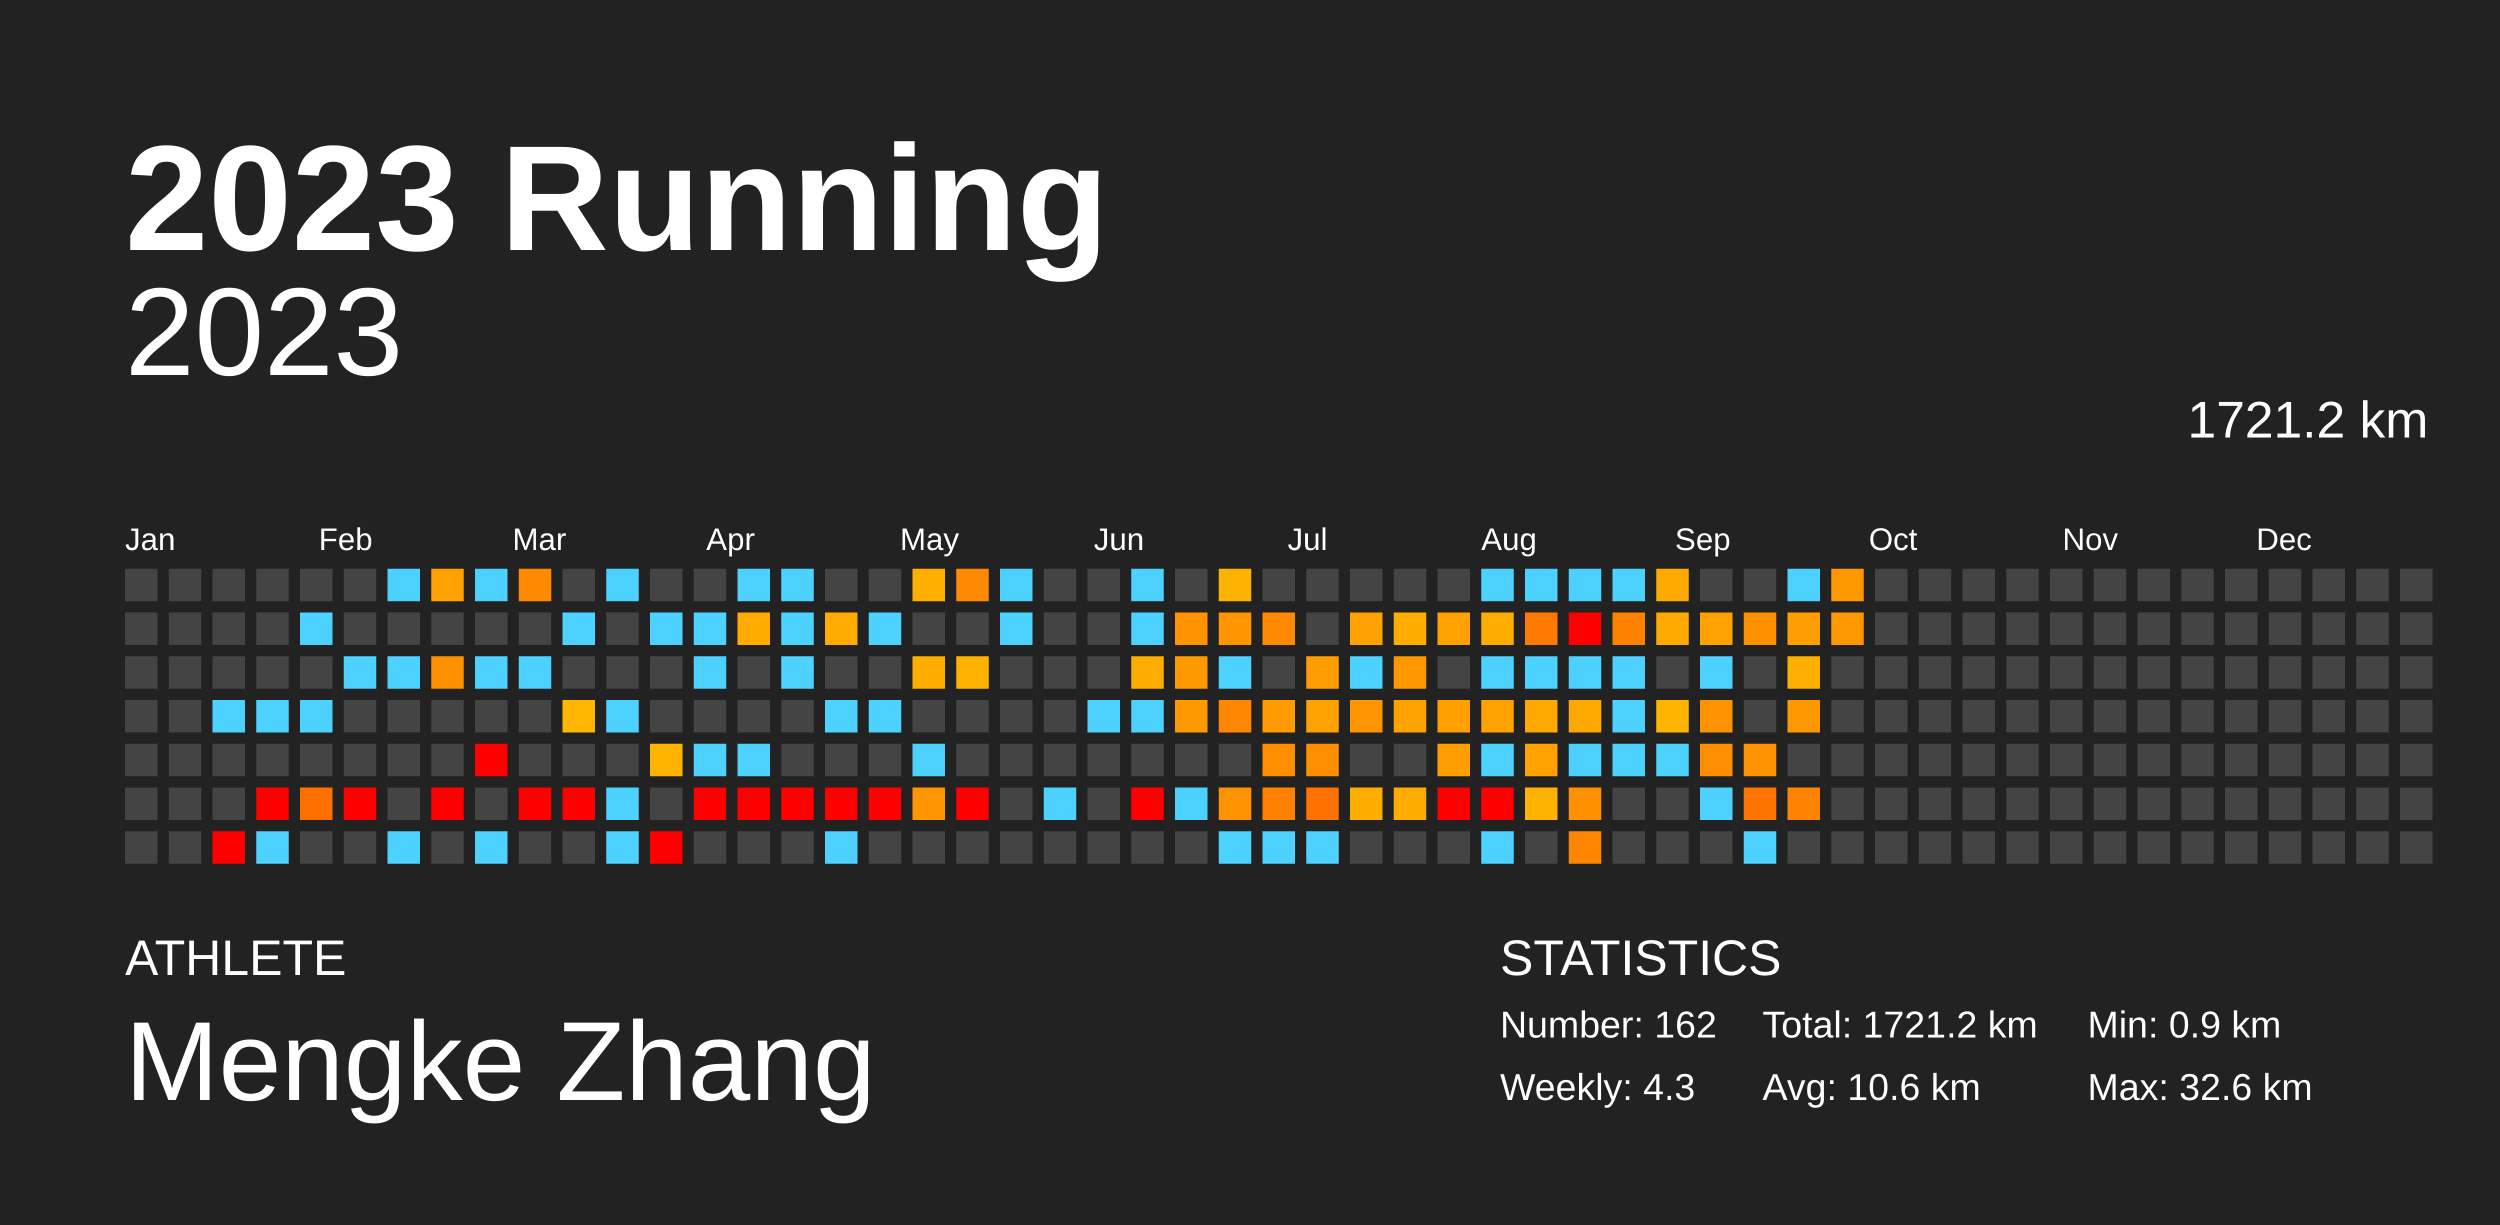
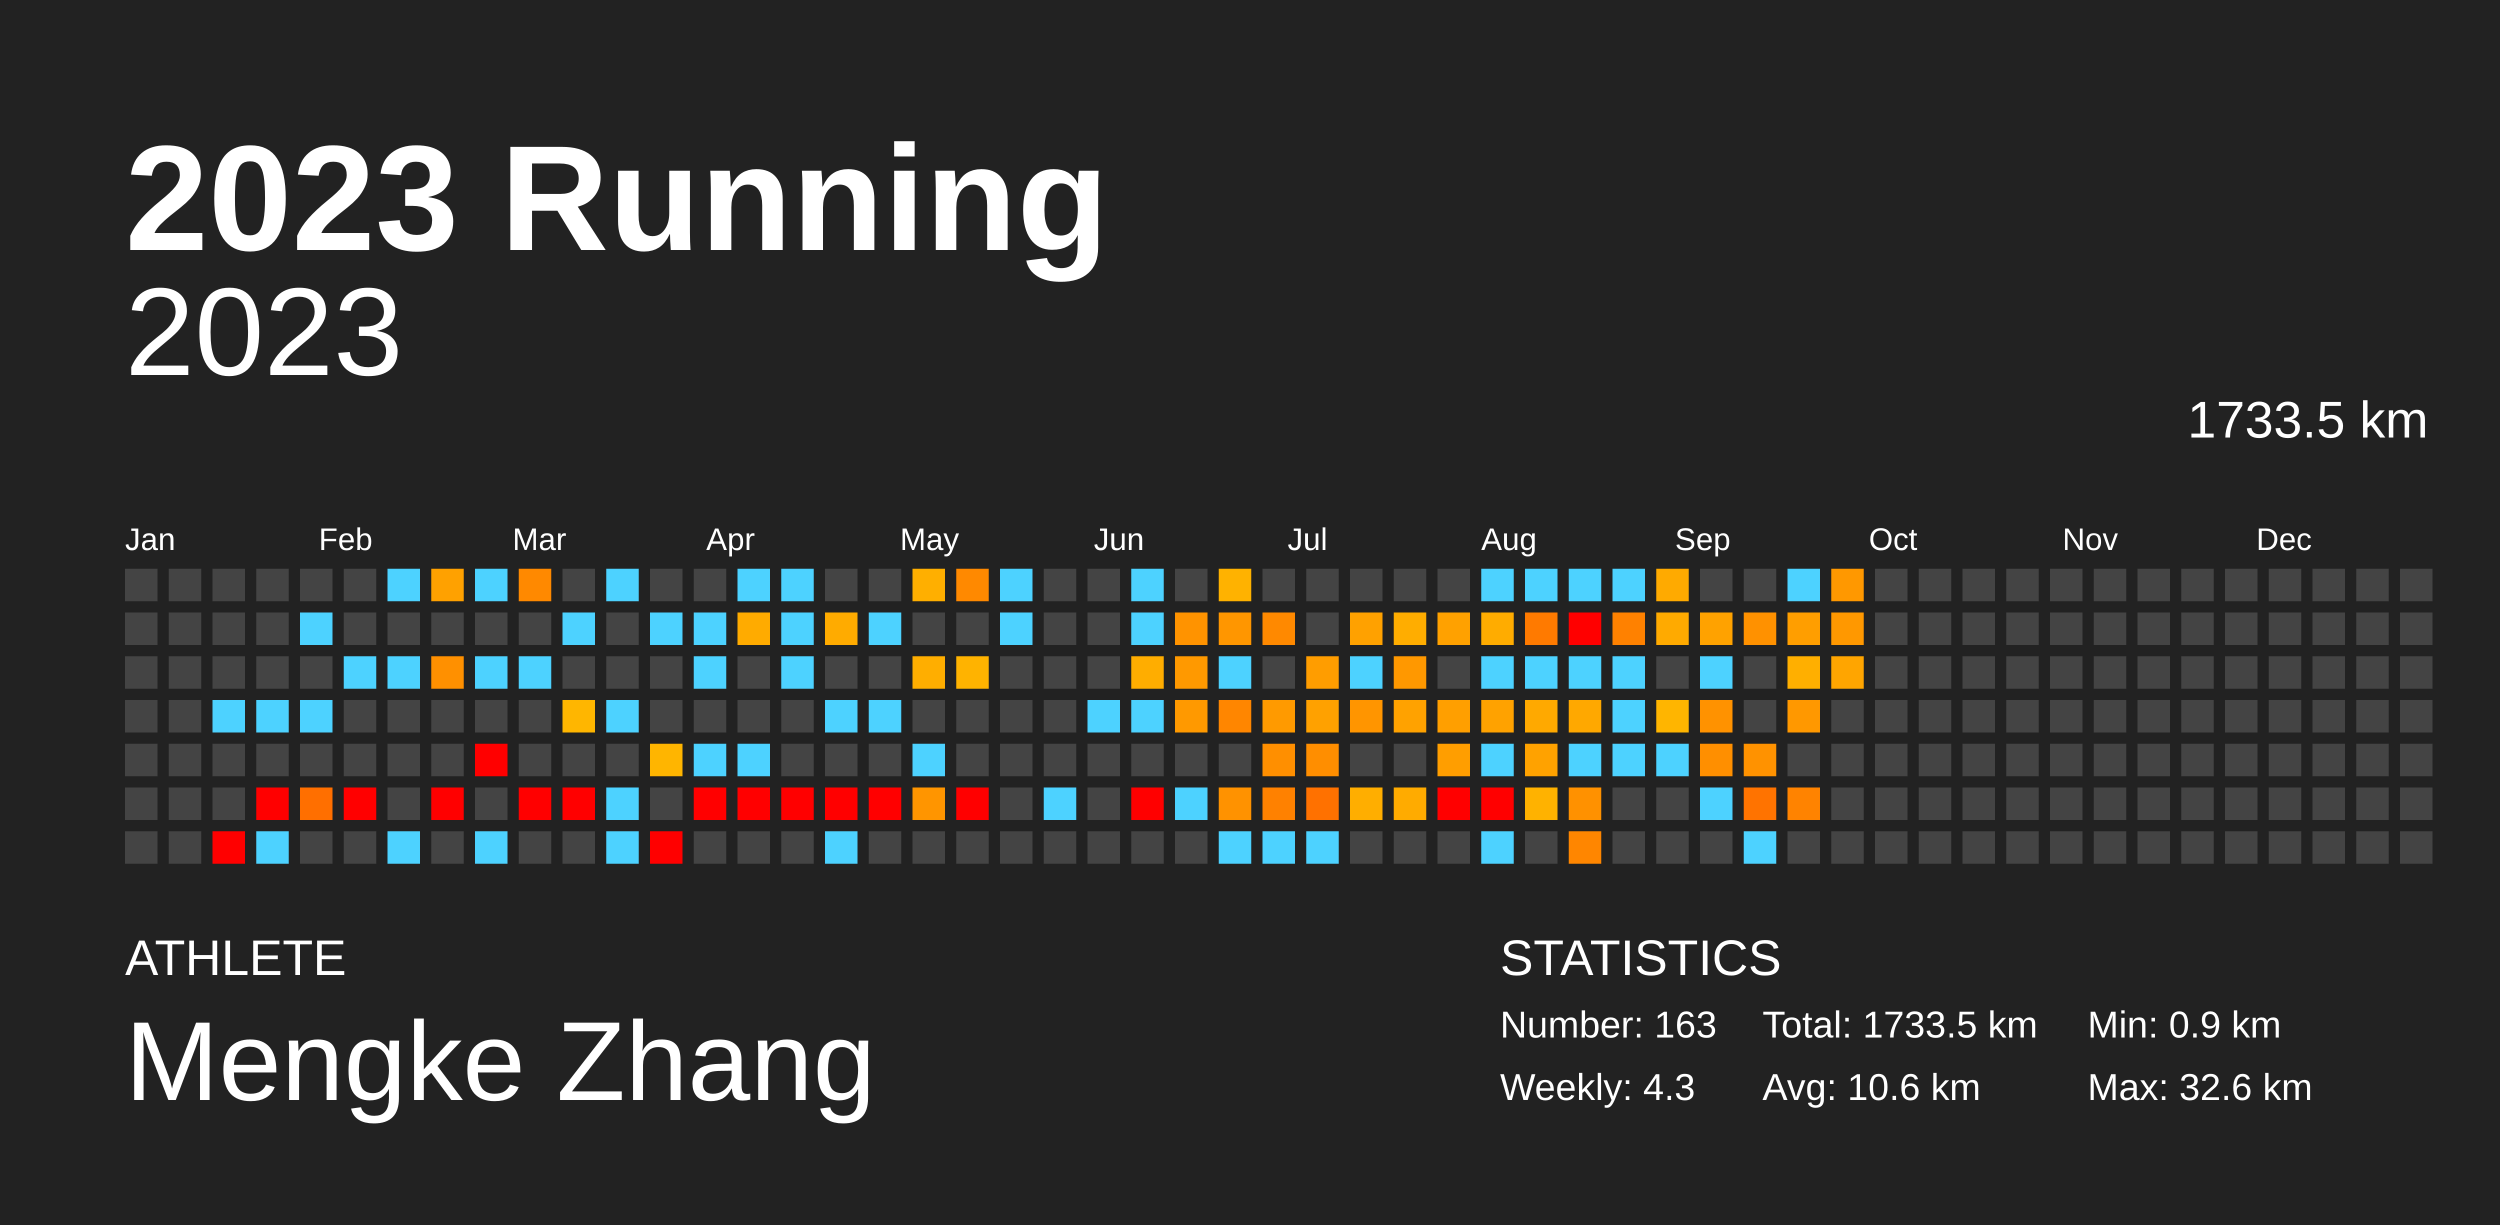
<svg xmlns="http://www.w3.org/2000/svg" baseProfile="full" height="98mm" version="1.1" viewBox="0,0,200,98" width="200mm">
  <defs />
  <rect fill="#222222" height="98" width="200" x="0" y="0" />
  <text fill="#FFFFFF" style="font-size:12px; font-family:Arial; font-weight:bold;" x="10" y="20">2023 Running</text>
  <text fill="#FFFFFF" style="font-size:4px; font-family:Arial" x="10" y="78">ATHLETE</text>
  <text fill="#FFFFFF" style="font-size:9px; font-family:Arial" x="10" y="88">Mengke Zhang</text>
  <text fill="#FFFFFF" style="font-size:4px; font-family:Arial" x="120" y="78">STATISTICS</text>
-   <text fill="#FFFFFF" style="font-size:3px; font-family:Arial" x="120" y="83">Number: 162</text>
+   <text fill="#FFFFFF" style="font-size:3px; font-family:Arial" x="120" y="83">Number: 163</text>
  <text fill="#FFFFFF" style="font-size:3px; font-family:Arial" x="120" y="88">Weekly: 4.3</text>
-   <text fill="#FFFFFF" style="font-size:3px; font-family:Arial" x="141" y="83">Total: 1721.2 km</text>
+   <text fill="#FFFFFF" style="font-size:3px; font-family:Arial" x="141" y="83">Total: 1733.5 km</text>
  <text fill="#FFFFFF" style="font-size:3px; font-family:Arial" x="141" y="88">Avg: 10.6 km</text>
  <text fill="#FFFFFF" style="font-size:3px; font-family:Arial" x="167" y="83">Min: 0.9 km</text>
  <text fill="#FFFFFF" style="font-size:3px; font-family:Arial" x="167" y="88">Max: 32.6 km</text>
  <text alignment-baseline="hanging" fill="#FFFFFF" style="font-size:10.0px; font-family:Arial;" x="10" y="30">2023</text>
-   <text alignment-baseline="hanging" fill="#FFFFFF" style="font-size:4.125px; font-family:Arial;" x="175" y="35">1721.2 km</text>
+   <text alignment-baseline="hanging" fill="#FFFFFF" style="font-size:4.125px; font-family:Arial;" x="175" y="35">1733.5 km</text>
  <text fill="#FFFFFF" style="font-size:2.5px; font-family:Arial" x="10.0" y="44">Jan</text>
  <text fill="#FFFFFF" style="font-size:2.5px; font-family:Arial" x="25.5" y="44">Feb</text>
  <text fill="#FFFFFF" style="font-size:2.5px; font-family:Arial" x="41.0" y="44">Mar</text>
  <text fill="#FFFFFF" style="font-size:2.5px; font-family:Arial" x="56.5" y="44">Apr</text>
  <text fill="#FFFFFF" style="font-size:2.5px; font-family:Arial" x="72.0" y="44">May</text>
  <text fill="#FFFFFF" style="font-size:2.5px; font-family:Arial" x="87.5" y="44">Jun</text>
  <text fill="#FFFFFF" style="font-size:2.5px; font-family:Arial" x="103.0" y="44">Jul</text>
  <text fill="#FFFFFF" style="font-size:2.5px; font-family:Arial" x="118.5" y="44">Aug</text>
  <text fill="#FFFFFF" style="font-size:2.5px; font-family:Arial" x="134.0" y="44">Sep</text>
  <text fill="#FFFFFF" style="font-size:2.5px; font-family:Arial" x="149.5" y="44">Oct</text>
  <text fill="#FFFFFF" style="font-size:2.5px; font-family:Arial" x="165.0" y="44">Nov</text>
  <text fill="#FFFFFF" style="font-size:2.5px; font-family:Arial" x="180.5" y="44">Dec</text>
  <rect fill="#444444" height="2.6" width="2.6" x="10.0" y="45.5" />
  <rect fill="#444444" height="2.6" width="2.6" x="10.0" y="49.0" />
  <rect fill="#444444" height="2.6" width="2.6" x="10.0" y="52.5" />
  <rect fill="#444444" height="2.6" width="2.6" x="10.0" y="56.0" />
  <rect fill="#444444" height="2.6" width="2.6" x="10.0" y="59.5" />
  <rect fill="#444444" height="2.6" width="2.6" x="10.0" y="63.0" />
  <rect fill="#444444" height="2.6" width="2.6" x="10.0" y="66.5" />
  <rect fill="#444444" height="2.6" width="2.6" x="13.5" y="45.5" />
  <rect fill="#444444" height="2.6" width="2.6" x="13.5" y="49.0" />
  <rect fill="#444444" height="2.6" width="2.6" x="13.5" y="52.5" />
  <rect fill="#444444" height="2.6" width="2.6" x="13.5" y="56.0" />
  <rect fill="#444444" height="2.6" width="2.6" x="13.5" y="59.5" />
  <rect fill="#444444" height="2.6" width="2.6" x="13.5" y="63.0" />
  <rect fill="#444444" height="2.6" width="2.6" x="13.5" y="66.5" />
  <rect fill="#444444" height="2.6" width="2.6" x="17.0" y="45.5" />
  <rect fill="#444444" height="2.6" width="2.6" x="17.0" y="49.0" />
  <rect fill="#444444" height="2.6" width="2.6" x="17.0" y="52.5" />
  <rect fill="#4dd2ff" height="2.6" width="2.6" x="17.0" y="56.0" />
  <rect fill="#444444" height="2.6" width="2.6" x="17.0" y="59.5" />
  <rect fill="#444444" height="2.6" width="2.6" x="17.0" y="63.0" />
  <rect fill="red" height="2.6" width="2.6" x="17.0" y="66.5" />
  <rect fill="#444444" height="2.6" width="2.6" x="20.5" y="45.5" />
  <rect fill="#444444" height="2.6" width="2.6" x="20.5" y="49.0" />
  <rect fill="#444444" height="2.6" width="2.6" x="20.5" y="52.5" />
  <rect fill="#4dd2ff" height="2.6" width="2.6" x="20.5" y="56.0" />
  <rect fill="#444444" height="2.6" width="2.6" x="20.5" y="59.5" />
  <rect fill="red" height="2.6" width="2.6" x="20.5" y="63.0" />
  <rect fill="#4dd2ff" height="2.6" width="2.6" x="20.5" y="66.5" />
  <rect fill="#444444" height="2.6" width="2.6" x="24.0" y="45.5" />
  <rect fill="#4dd2ff" height="2.6" width="2.6" x="24.0" y="49.0" />
  <rect fill="#444444" height="2.6" width="2.6" x="24.0" y="52.5" />
  <rect fill="#4dd2ff" height="2.6" width="2.6" x="24.0" y="56.0" />
  <rect fill="#444444" height="2.6" width="2.6" x="24.0" y="59.5" />
  <rect fill="#ff6f00" height="2.6" width="2.6" x="24.0" y="63.0" />
  <rect fill="#444444" height="2.6" width="2.6" x="24.0" y="66.5" />
  <rect fill="#444444" height="2.6" width="2.6" x="27.5" y="45.5" />
  <rect fill="#444444" height="2.6" width="2.6" x="27.5" y="49.0" />
  <rect fill="#4dd2ff" height="2.6" width="2.6" x="27.5" y="52.5" />
  <rect fill="#444444" height="2.6" width="2.6" x="27.5" y="56.0" />
  <rect fill="#444444" height="2.6" width="2.6" x="27.5" y="59.5" />
  <rect fill="red" height="2.6" width="2.6" x="27.5" y="63.0" />
  <rect fill="#444444" height="2.6" width="2.6" x="27.5" y="66.5" />
  <rect fill="#4dd2ff" height="2.6" width="2.6" x="31.0" y="45.5" />
  <rect fill="#444444" height="2.6" width="2.6" x="31.0" y="49.0" />
  <rect fill="#4dd2ff" height="2.6" width="2.6" x="31.0" y="52.5" />
  <rect fill="#444444" height="2.6" width="2.6" x="31.0" y="56.0" />
  <rect fill="#444444" height="2.6" width="2.6" x="31.0" y="59.5" />
  <rect fill="#444444" height="2.6" width="2.6" x="31.0" y="63.0" />
  <rect fill="#4dd2ff" height="2.6" width="2.6" x="31.0" y="66.5" />
  <rect fill="#ffa100" height="2.6" width="2.6" x="34.5" y="45.5" />
  <rect fill="#444444" height="2.6" width="2.6" x="34.5" y="49.0" />
  <rect fill="#ff9000" height="2.6" width="2.6" x="34.5" y="52.5" />
  <rect fill="#444444" height="2.6" width="2.6" x="34.5" y="56.0" />
  <rect fill="#444444" height="2.6" width="2.6" x="34.5" y="59.5" />
  <rect fill="red" height="2.6" width="2.6" x="34.5" y="63.0" />
  <rect fill="#444444" height="2.6" width="2.6" x="34.5" y="66.5" />
  <rect fill="#4dd2ff" height="2.6" width="2.6" x="38.0" y="45.5" />
  <rect fill="#444444" height="2.6" width="2.6" x="38.0" y="49.0" />
  <rect fill="#4dd2ff" height="2.6" width="2.6" x="38.0" y="52.5" />
  <rect fill="#444444" height="2.6" width="2.6" x="38.0" y="56.0" />
  <rect fill="red" height="2.6" width="2.6" x="38.0" y="59.5" />
  <rect fill="#444444" height="2.6" width="2.6" x="38.0" y="63.0" />
  <rect fill="#4dd2ff" height="2.6" width="2.6" x="38.0" y="66.5" />
  <rect fill="#ff8900" height="2.6" width="2.6" x="41.5" y="45.5" />
  <rect fill="#444444" height="2.6" width="2.6" x="41.5" y="49.0" />
  <rect fill="#4dd2ff" height="2.6" width="2.6" x="41.5" y="52.5" />
  <rect fill="#444444" height="2.6" width="2.6" x="41.5" y="56.0" />
  <rect fill="#444444" height="2.6" width="2.6" x="41.5" y="59.5" />
  <rect fill="red" height="2.6" width="2.6" x="41.5" y="63.0" />
  <rect fill="#444444" height="2.6" width="2.6" x="41.5" y="66.5" />
  <rect fill="#444444" height="2.6" width="2.6" x="45.0" y="45.5" />
  <rect fill="#4dd2ff" height="2.6" width="2.6" x="45.0" y="49.0" />
  <rect fill="#444444" height="2.6" width="2.6" x="45.0" y="52.5" />
  <rect fill="#ffb600" height="2.6" width="2.6" x="45.0" y="56.0" />
  <rect fill="#444444" height="2.6" width="2.6" x="45.0" y="59.5" />
  <rect fill="red" height="2.6" width="2.6" x="45.0" y="63.0" />
  <rect fill="#444444" height="2.6" width="2.6" x="45.0" y="66.5" />
  <rect fill="#4dd2ff" height="2.6" width="2.6" x="48.5" y="45.5" />
  <rect fill="#444444" height="2.6" width="2.6" x="48.5" y="49.0" />
  <rect fill="#444444" height="2.6" width="2.6" x="48.5" y="52.5" />
  <rect fill="#4dd2ff" height="2.6" width="2.6" x="48.5" y="56.0" />
  <rect fill="#444444" height="2.6" width="2.6" x="48.5" y="59.5" />
  <rect fill="#4dd2ff" height="2.6" width="2.6" x="48.5" y="63.0" />
  <rect fill="#4dd2ff" height="2.6" width="2.6" x="48.5" y="66.5" />
  <rect fill="#444444" height="2.6" width="2.6" x="52.0" y="45.5" />
  <rect fill="#4dd2ff" height="2.6" width="2.6" x="52.0" y="49.0" />
  <rect fill="#444444" height="2.6" width="2.6" x="52.0" y="52.5" />
  <rect fill="#444444" height="2.6" width="2.6" x="52.0" y="56.0" />
  <rect fill="#ffb500" height="2.6" width="2.6" x="52.0" y="59.5" />
  <rect fill="#444444" height="2.6" width="2.6" x="52.0" y="63.0" />
  <rect fill="red" height="2.6" width="2.6" x="52.0" y="66.5" />
  <rect fill="#444444" height="2.6" width="2.6" x="55.5" y="45.5" />
  <rect fill="#4dd2ff" height="2.6" width="2.6" x="55.5" y="49.0" />
  <rect fill="#4dd2ff" height="2.6" width="2.6" x="55.5" y="52.5" />
  <rect fill="#444444" height="2.6" width="2.6" x="55.5" y="56.0" />
  <rect fill="#4dd2ff" height="2.6" width="2.6" x="55.5" y="59.5" />
  <rect fill="red" height="2.6" width="2.6" x="55.5" y="63.0" />
  <rect fill="#444444" height="2.6" width="2.6" x="55.5" y="66.5" />
  <rect fill="#4dd2ff" height="2.6" width="2.6" x="59.0" y="45.5" />
  <rect fill="#ffab00" height="2.6" width="2.6" x="59.0" y="49.0" />
  <rect fill="#444444" height="2.6" width="2.6" x="59.0" y="52.5" />
  <rect fill="#444444" height="2.6" width="2.6" x="59.0" y="56.0" />
  <rect fill="#4dd2ff" height="2.6" width="2.6" x="59.0" y="59.5" />
  <rect fill="red" height="2.6" width="2.6" x="59.0" y="63.0" />
  <rect fill="#444444" height="2.6" width="2.6" x="59.0" y="66.5" />
  <rect fill="#4dd2ff" height="2.6" width="2.6" x="62.5" y="45.5" />
  <rect fill="#4dd2ff" height="2.6" width="2.6" x="62.5" y="49.0" />
  <rect fill="#4dd2ff" height="2.6" width="2.6" x="62.5" y="52.5" />
  <rect fill="#444444" height="2.6" width="2.6" x="62.5" y="56.0" />
  <rect fill="#444444" height="2.6" width="2.6" x="62.5" y="59.5" />
  <rect fill="red" height="2.6" width="2.6" x="62.5" y="63.0" />
  <rect fill="#444444" height="2.6" width="2.6" x="62.5" y="66.5" />
  <rect fill="#444444" height="2.6" width="2.6" x="66.0" y="45.5" />
  <rect fill="#ffab00" height="2.6" width="2.6" x="66.0" y="49.0" />
  <rect fill="#444444" height="2.6" width="2.6" x="66.0" y="52.5" />
  <rect fill="#4dd2ff" height="2.6" width="2.6" x="66.0" y="56.0" />
  <rect fill="#444444" height="2.6" width="2.6" x="66.0" y="59.5" />
  <rect fill="red" height="2.6" width="2.6" x="66.0" y="63.0" />
  <rect fill="#4dd2ff" height="2.6" width="2.6" x="66.0" y="66.5" />
  <rect fill="#444444" height="2.6" width="2.6" x="69.5" y="45.5" />
  <rect fill="#4dd2ff" height="2.6" width="2.6" x="69.5" y="49.0" />
  <rect fill="#444444" height="2.6" width="2.6" x="69.5" y="52.5" />
  <rect fill="#4dd2ff" height="2.6" width="2.6" x="69.5" y="56.0" />
  <rect fill="#444444" height="2.6" width="2.6" x="69.5" y="59.5" />
  <rect fill="red" height="2.6" width="2.6" x="69.5" y="63.0" />
  <rect fill="#444444" height="2.6" width="2.6" x="69.5" y="66.5" />
  <rect fill="#ffaf00" height="2.6" width="2.6" x="73.0" y="45.5" />
  <rect fill="#444444" height="2.6" width="2.6" x="73.0" y="49.0" />
  <rect fill="#ffae00" height="2.6" width="2.6" x="73.0" y="52.5" />
  <rect fill="#444444" height="2.6" width="2.6" x="73.0" y="56.0" />
  <rect fill="#4dd2ff" height="2.6" width="2.6" x="73.0" y="59.5" />
  <rect fill="#ff9500" height="2.6" width="2.6" x="73.0" y="63.0" />
  <rect fill="#444444" height="2.6" width="2.6" x="73.0" y="66.5" />
  <rect fill="#ff8900" height="2.6" width="2.6" x="76.5" y="45.5" />
  <rect fill="#444444" height="2.6" width="2.6" x="76.5" y="49.0" />
  <rect fill="#ffb300" height="2.6" width="2.6" x="76.5" y="52.5" />
  <rect fill="#444444" height="2.6" width="2.6" x="76.5" y="56.0" />
  <rect fill="#444444" height="2.6" width="2.6" x="76.5" y="59.5" />
  <rect fill="red" height="2.6" width="2.6" x="76.5" y="63.0" />
  <rect fill="#444444" height="2.6" width="2.6" x="76.5" y="66.5" />
  <rect fill="#4dd2ff" height="2.6" width="2.6" x="80.0" y="45.5" />
  <rect fill="#4dd2ff" height="2.6" width="2.6" x="80.0" y="49.0" />
  <rect fill="#444444" height="2.6" width="2.6" x="80.0" y="52.5" />
  <rect fill="#444444" height="2.6" width="2.6" x="80.0" y="56.0" />
  <rect fill="#444444" height="2.6" width="2.6" x="80.0" y="59.5" />
  <rect fill="#444444" height="2.6" width="2.6" x="80.0" y="63.0" />
  <rect fill="#444444" height="2.6" width="2.6" x="80.0" y="66.5" />
  <rect fill="#444444" height="2.6" width="2.6" x="83.5" y="45.5" />
  <rect fill="#444444" height="2.6" width="2.6" x="83.5" y="49.0" />
  <rect fill="#444444" height="2.6" width="2.6" x="83.5" y="52.5" />
  <rect fill="#444444" height="2.6" width="2.6" x="83.5" y="56.0" />
  <rect fill="#444444" height="2.6" width="2.6" x="83.5" y="59.5" />
  <rect fill="#4dd2ff" height="2.6" width="2.6" x="83.5" y="63.0" />
  <rect fill="#444444" height="2.6" width="2.6" x="83.5" y="66.5" />
  <rect fill="#444444" height="2.6" width="2.6" x="87.0" y="45.5" />
  <rect fill="#444444" height="2.6" width="2.6" x="87.0" y="49.0" />
  <rect fill="#444444" height="2.6" width="2.6" x="87.0" y="52.5" />
  <rect fill="#4dd2ff" height="2.6" width="2.6" x="87.0" y="56.0" />
  <rect fill="#444444" height="2.6" width="2.6" x="87.0" y="59.5" />
  <rect fill="#444444" height="2.6" width="2.6" x="87.0" y="63.0" />
  <rect fill="#444444" height="2.6" width="2.6" x="87.0" y="66.5" />
  <rect fill="#4dd2ff" height="2.6" width="2.6" x="90.5" y="45.5" />
  <rect fill="#4dd2ff" height="2.6" width="2.6" x="90.5" y="49.0" />
  <rect fill="#ffad00" height="2.6" width="2.6" x="90.5" y="52.5" />
  <rect fill="#4dd2ff" height="2.6" width="2.6" x="90.5" y="56.0" />
  <rect fill="#444444" height="2.6" width="2.6" x="90.5" y="59.5" />
  <rect fill="red" height="2.6" width="2.6" x="90.5" y="63.0" />
  <rect fill="#444444" height="2.6" width="2.6" x="90.5" y="66.5" />
  <rect fill="#444444" height="2.6" width="2.6" x="94.0" y="45.5" />
  <rect fill="#ff9300" height="2.6" width="2.6" x="94.0" y="49.0" />
  <rect fill="#ff9900" height="2.6" width="2.6" x="94.0" y="52.5" />
  <rect fill="#ff9900" height="2.6" width="2.6" x="94.0" y="56.0" />
  <rect fill="#444444" height="2.6" width="2.6" x="94.0" y="59.5" />
  <rect fill="#4dd2ff" height="2.6" width="2.6" x="94.0" y="63.0" />
  <rect fill="#444444" height="2.6" width="2.6" x="94.0" y="66.5" />
  <rect fill="#ffb200" height="2.6" width="2.6" x="97.5" y="45.5" />
  <rect fill="#ff9600" height="2.6" width="2.6" x="97.5" y="49.0" />
  <rect fill="#4dd2ff" height="2.6" width="2.6" x="97.5" y="52.5" />
  <rect fill="#ff8600" height="2.6" width="2.6" x="97.5" y="56.0" />
  <rect fill="#444444" height="2.6" width="2.6" x="97.5" y="59.5" />
  <rect fill="#ff9200" height="2.6" width="2.6" x="97.5" y="63.0" />
  <rect fill="#4dd2ff" height="2.6" width="2.6" x="97.5" y="66.5" />
  <rect fill="#444444" height="2.6" width="2.6" x="101.0" y="45.5" />
  <rect fill="#ff8900" height="2.6" width="2.6" x="101.0" y="49.0" />
  <rect fill="#444444" height="2.6" width="2.6" x="101.0" y="52.5" />
  <rect fill="#ff9a00" height="2.6" width="2.6" x="101.0" y="56.0" />
  <rect fill="#ff8f00" height="2.6" width="2.6" x="101.0" y="59.5" />
  <rect fill="#ff8100" height="2.6" width="2.6" x="101.0" y="63.0" />
  <rect fill="#4dd2ff" height="2.6" width="2.6" x="101.0" y="66.5" />
  <rect fill="#444444" height="2.6" width="2.6" x="104.5" y="45.5" />
  <rect fill="#444444" height="2.6" width="2.6" x="104.5" y="49.0" />
  <rect fill="#ff9d00" height="2.6" width="2.6" x="104.5" y="52.5" />
  <rect fill="#ffa100" height="2.6" width="2.6" x="104.5" y="56.0" />
  <rect fill="#ff8e00" height="2.6" width="2.6" x="104.5" y="59.5" />
  <rect fill="#ff7100" height="2.6" width="2.6" x="104.5" y="63.0" />
  <rect fill="#4dd2ff" height="2.6" width="2.6" x="104.5" y="66.5" />
  <rect fill="#444444" height="2.6" width="2.6" x="108.0" y="45.5" />
  <rect fill="#ffa100" height="2.6" width="2.6" x="108.0" y="49.0" />
  <rect fill="#4dd2ff" height="2.6" width="2.6" x="108.0" y="52.5" />
  <rect fill="#ff9500" height="2.6" width="2.6" x="108.0" y="56.0" />
  <rect fill="#444444" height="2.6" width="2.6" x="108.0" y="59.5" />
  <rect fill="#ffae00" height="2.6" width="2.6" x="108.0" y="63.0" />
  <rect fill="#444444" height="2.6" width="2.6" x="108.0" y="66.5" />
  <rect fill="#444444" height="2.6" width="2.6" x="111.5" y="45.5" />
  <rect fill="#ffad00" height="2.6" width="2.6" x="111.5" y="49.0" />
  <rect fill="#ff9800" height="2.6" width="2.6" x="111.5" y="52.5" />
  <rect fill="#ffa200" height="2.6" width="2.6" x="111.5" y="56.0" />
  <rect fill="#444444" height="2.6" width="2.6" x="111.5" y="59.5" />
  <rect fill="#ffab00" height="2.6" width="2.6" x="111.5" y="63.0" />
  <rect fill="#444444" height="2.6" width="2.6" x="111.5" y="66.5" />
  <rect fill="#444444" height="2.6" width="2.6" x="115.0" y="45.5" />
  <rect fill="#ffa100" height="2.6" width="2.6" x="115.0" y="49.0" />
  <rect fill="#444444" height="2.6" width="2.6" x="115.0" y="52.5" />
  <rect fill="#ff9f00" height="2.6" width="2.6" x="115.0" y="56.0" />
  <rect fill="#ff9e00" height="2.6" width="2.6" x="115.0" y="59.5" />
  <rect fill="red" height="2.6" width="2.6" x="115.0" y="63.0" />
  <rect fill="#444444" height="2.6" width="2.6" x="115.0" y="66.5" />
  <rect fill="#4dd2ff" height="2.6" width="2.6" x="118.5" y="45.5" />
  <rect fill="#ffac00" height="2.6" width="2.6" x="118.5" y="49.0" />
  <rect fill="#4dd2ff" height="2.6" width="2.6" x="118.5" y="52.5" />
  <rect fill="#ffa200" height="2.6" width="2.6" x="118.5" y="56.0" />
  <rect fill="#4dd2ff" height="2.6" width="2.6" x="118.5" y="59.5" />
  <rect fill="red" height="2.6" width="2.6" x="118.5" y="63.0" />
  <rect fill="#4dd2ff" height="2.6" width="2.6" x="118.5" y="66.5" />
  <rect fill="#4dd2ff" height="2.6" width="2.6" x="122.0" y="45.5" />
  <rect fill="#ff7a00" height="2.6" width="2.6" x="122.0" y="49.0" />
  <rect fill="#4dd2ff" height="2.6" width="2.6" x="122.0" y="52.5" />
  <rect fill="#ffa900" height="2.6" width="2.6" x="122.0" y="56.0" />
  <rect fill="#ffa200" height="2.6" width="2.6" x="122.0" y="59.5" />
  <rect fill="#ffb200" height="2.6" width="2.6" x="122.0" y="63.0" />
  <rect fill="#444444" height="2.6" width="2.6" x="122.0" y="66.5" />
  <rect fill="#4dd2ff" height="2.6" width="2.6" x="125.5" y="45.5" />
  <rect fill="red" height="2.6" width="2.6" x="125.5" y="49.0" />
  <rect fill="#4dd2ff" height="2.6" width="2.6" x="125.5" y="52.5" />
  <rect fill="#ffa800" height="2.6" width="2.6" x="125.5" y="56.0" />
  <rect fill="#4dd2ff" height="2.6" width="2.6" x="125.5" y="59.5" />
  <rect fill="#ff9100" height="2.6" width="2.6" x="125.5" y="63.0" />
  <rect fill="#ff8600" height="2.6" width="2.6" x="125.5" y="66.5" />
  <rect fill="#4dd2ff" height="2.6" width="2.6" x="129.0" y="45.5" />
  <rect fill="#ff8100" height="2.6" width="2.6" x="129.0" y="49.0" />
  <rect fill="#4dd2ff" height="2.6" width="2.6" x="129.0" y="52.5" />
  <rect fill="#4dd2ff" height="2.6" width="2.6" x="129.0" y="56.0" />
  <rect fill="#4dd2ff" height="2.6" width="2.6" x="129.0" y="59.5" />
  <rect fill="#444444" height="2.6" width="2.6" x="129.0" y="63.0" />
  <rect fill="#444444" height="2.6" width="2.6" x="129.0" y="66.5" />
  <rect fill="#ffaa00" height="2.6" width="2.6" x="132.5" y="45.5" />
  <rect fill="#ffaa00" height="2.6" width="2.6" x="132.5" y="49.0" />
  <rect fill="#444444" height="2.6" width="2.6" x="132.5" y="52.5" />
  <rect fill="#ffb500" height="2.6" width="2.6" x="132.5" y="56.0" />
  <rect fill="#4dd2ff" height="2.6" width="2.6" x="132.5" y="59.5" />
  <rect fill="#444444" height="2.6" width="2.6" x="132.5" y="63.0" />
  <rect fill="#444444" height="2.6" width="2.6" x="132.5" y="66.5" />
  <rect fill="#444444" height="2.6" width="2.6" x="136.0" y="45.5" />
  <rect fill="#ffa200" height="2.6" width="2.6" x="136.0" y="49.0" />
  <rect fill="#4dd2ff" height="2.6" width="2.6" x="136.0" y="52.5" />
  <rect fill="#ff9200" height="2.6" width="2.6" x="136.0" y="56.0" />
  <rect fill="#ff8f00" height="2.6" width="2.6" x="136.0" y="59.5" />
  <rect fill="#4dd2ff" height="2.6" width="2.6" x="136.0" y="63.0" />
  <rect fill="#444444" height="2.6" width="2.6" x="136.0" y="66.5" />
  <rect fill="#444444" height="2.6" width="2.6" x="139.5" y="45.5" />
  <rect fill="#ff9100" height="2.6" width="2.6" x="139.5" y="49.0" />
  <rect fill="#444444" height="2.6" width="2.6" x="139.5" y="52.5" />
  <rect fill="#444444" height="2.6" width="2.6" x="139.5" y="56.0" />
  <rect fill="#ff9200" height="2.6" width="2.6" x="139.5" y="59.5" />
  <rect fill="#ff7300" height="2.6" width="2.6" x="139.5" y="63.0" />
  <rect fill="#4dd2ff" height="2.6" width="2.6" x="139.5" y="66.5" />
  <rect fill="#4dd2ff" height="2.6" width="2.6" x="143.0" y="45.5" />
  <rect fill="#ff9e00" height="2.6" width="2.6" x="143.0" y="49.0" />
  <rect fill="#ffaf00" height="2.6" width="2.6" x="143.0" y="52.5" />
  <rect fill="#ff9800" height="2.6" width="2.6" x="143.0" y="56.0" />
  <rect fill="#444444" height="2.6" width="2.6" x="143.0" y="59.5" />
  <rect fill="#ff8300" height="2.6" width="2.6" x="143.0" y="63.0" />
  <rect fill="#444444" height="2.6" width="2.6" x="143.0" y="66.5" />
  <rect fill="#ff9800" height="2.6" width="2.6" x="146.5" y="45.5" />
  <rect fill="#ff9800" height="2.6" width="2.6" x="146.5" y="49.0" />
-   <rect fill="#444444" height="2.6" width="2.6" x="146.5" y="52.5" />
+   <rect fill="#ffa500" height="2.6" width="2.6" x="146.5" y="52.5" />
  <rect fill="#444444" height="2.6" width="2.6" x="146.5" y="56.0" />
  <rect fill="#444444" height="2.6" width="2.6" x="146.5" y="59.5" />
  <rect fill="#444444" height="2.6" width="2.6" x="146.5" y="63.0" />
  <rect fill="#444444" height="2.6" width="2.6" x="146.5" y="66.5" />
  <rect fill="#444444" height="2.6" width="2.6" x="150.0" y="45.5" />
  <rect fill="#444444" height="2.6" width="2.6" x="150.0" y="49.0" />
  <rect fill="#444444" height="2.6" width="2.6" x="150.0" y="52.5" />
  <rect fill="#444444" height="2.6" width="2.6" x="150.0" y="56.0" />
  <rect fill="#444444" height="2.6" width="2.6" x="150.0" y="59.5" />
  <rect fill="#444444" height="2.6" width="2.6" x="150.0" y="63.0" />
  <rect fill="#444444" height="2.6" width="2.6" x="150.0" y="66.5" />
  <rect fill="#444444" height="2.6" width="2.6" x="153.5" y="45.5" />
  <rect fill="#444444" height="2.6" width="2.6" x="153.5" y="49.0" />
  <rect fill="#444444" height="2.6" width="2.6" x="153.5" y="52.5" />
  <rect fill="#444444" height="2.6" width="2.6" x="153.5" y="56.0" />
  <rect fill="#444444" height="2.6" width="2.6" x="153.5" y="59.5" />
  <rect fill="#444444" height="2.6" width="2.6" x="153.5" y="63.0" />
  <rect fill="#444444" height="2.6" width="2.6" x="153.5" y="66.5" />
  <rect fill="#444444" height="2.6" width="2.6" x="157.0" y="45.5" />
  <rect fill="#444444" height="2.6" width="2.6" x="157.0" y="49.0" />
  <rect fill="#444444" height="2.6" width="2.6" x="157.0" y="52.5" />
  <rect fill="#444444" height="2.6" width="2.6" x="157.0" y="56.0" />
  <rect fill="#444444" height="2.6" width="2.6" x="157.0" y="59.5" />
  <rect fill="#444444" height="2.6" width="2.6" x="157.0" y="63.0" />
  <rect fill="#444444" height="2.6" width="2.6" x="157.0" y="66.5" />
  <rect fill="#444444" height="2.6" width="2.6" x="160.5" y="45.5" />
  <rect fill="#444444" height="2.6" width="2.6" x="160.5" y="49.0" />
  <rect fill="#444444" height="2.6" width="2.6" x="160.5" y="52.5" />
  <rect fill="#444444" height="2.6" width="2.6" x="160.5" y="56.0" />
  <rect fill="#444444" height="2.6" width="2.6" x="160.5" y="59.5" />
  <rect fill="#444444" height="2.6" width="2.6" x="160.5" y="63.0" />
  <rect fill="#444444" height="2.6" width="2.6" x="160.5" y="66.5" />
  <rect fill="#444444" height="2.6" width="2.6" x="164.0" y="45.5" />
  <rect fill="#444444" height="2.6" width="2.6" x="164.0" y="49.0" />
  <rect fill="#444444" height="2.6" width="2.6" x="164.0" y="52.5" />
  <rect fill="#444444" height="2.6" width="2.6" x="164.0" y="56.0" />
  <rect fill="#444444" height="2.6" width="2.6" x="164.0" y="59.5" />
  <rect fill="#444444" height="2.6" width="2.6" x="164.0" y="63.0" />
  <rect fill="#444444" height="2.6" width="2.6" x="164.0" y="66.5" />
  <rect fill="#444444" height="2.6" width="2.6" x="167.5" y="45.5" />
  <rect fill="#444444" height="2.6" width="2.6" x="167.5" y="49.0" />
  <rect fill="#444444" height="2.6" width="2.6" x="167.5" y="52.5" />
  <rect fill="#444444" height="2.6" width="2.6" x="167.5" y="56.0" />
  <rect fill="#444444" height="2.6" width="2.6" x="167.5" y="59.5" />
  <rect fill="#444444" height="2.6" width="2.6" x="167.5" y="63.0" />
  <rect fill="#444444" height="2.6" width="2.6" x="167.5" y="66.5" />
  <rect fill="#444444" height="2.6" width="2.6" x="171.0" y="45.5" />
  <rect fill="#444444" height="2.6" width="2.6" x="171.0" y="49.0" />
  <rect fill="#444444" height="2.6" width="2.6" x="171.0" y="52.5" />
  <rect fill="#444444" height="2.6" width="2.6" x="171.0" y="56.0" />
  <rect fill="#444444" height="2.6" width="2.6" x="171.0" y="59.5" />
  <rect fill="#444444" height="2.6" width="2.6" x="171.0" y="63.0" />
  <rect fill="#444444" height="2.6" width="2.6" x="171.0" y="66.5" />
  <rect fill="#444444" height="2.6" width="2.6" x="174.5" y="45.5" />
  <rect fill="#444444" height="2.6" width="2.6" x="174.5" y="49.0" />
  <rect fill="#444444" height="2.6" width="2.6" x="174.5" y="52.5" />
  <rect fill="#444444" height="2.6" width="2.6" x="174.5" y="56.0" />
  <rect fill="#444444" height="2.6" width="2.6" x="174.5" y="59.5" />
  <rect fill="#444444" height="2.6" width="2.6" x="174.5" y="63.0" />
  <rect fill="#444444" height="2.6" width="2.6" x="174.5" y="66.5" />
  <rect fill="#444444" height="2.6" width="2.6" x="178.0" y="45.5" />
  <rect fill="#444444" height="2.6" width="2.6" x="178.0" y="49.0" />
  <rect fill="#444444" height="2.6" width="2.6" x="178.0" y="52.5" />
  <rect fill="#444444" height="2.6" width="2.6" x="178.0" y="56.0" />
  <rect fill="#444444" height="2.6" width="2.6" x="178.0" y="59.5" />
  <rect fill="#444444" height="2.6" width="2.6" x="178.0" y="63.0" />
  <rect fill="#444444" height="2.6" width="2.6" x="178.0" y="66.5" />
  <rect fill="#444444" height="2.6" width="2.6" x="181.5" y="45.5" />
  <rect fill="#444444" height="2.6" width="2.6" x="181.5" y="49.0" />
  <rect fill="#444444" height="2.6" width="2.6" x="181.5" y="52.5" />
  <rect fill="#444444" height="2.6" width="2.6" x="181.5" y="56.0" />
  <rect fill="#444444" height="2.6" width="2.6" x="181.5" y="59.5" />
  <rect fill="#444444" height="2.6" width="2.6" x="181.5" y="63.0" />
  <rect fill="#444444" height="2.6" width="2.6" x="181.5" y="66.5" />
  <rect fill="#444444" height="2.6" width="2.6" x="185.0" y="45.5" />
  <rect fill="#444444" height="2.6" width="2.6" x="185.0" y="49.0" />
  <rect fill="#444444" height="2.6" width="2.6" x="185.0" y="52.5" />
  <rect fill="#444444" height="2.6" width="2.6" x="185.0" y="56.0" />
  <rect fill="#444444" height="2.6" width="2.6" x="185.0" y="59.5" />
  <rect fill="#444444" height="2.6" width="2.6" x="185.0" y="63.0" />
  <rect fill="#444444" height="2.6" width="2.6" x="185.0" y="66.5" />
  <rect fill="#444444" height="2.6" width="2.6" x="188.5" y="45.5" />
  <rect fill="#444444" height="2.6" width="2.6" x="188.5" y="49.0" />
  <rect fill="#444444" height="2.6" width="2.6" x="188.5" y="52.5" />
  <rect fill="#444444" height="2.6" width="2.6" x="188.5" y="56.0" />
  <rect fill="#444444" height="2.6" width="2.6" x="188.5" y="59.5" />
  <rect fill="#444444" height="2.6" width="2.6" x="188.5" y="63.0" />
  <rect fill="#444444" height="2.6" width="2.6" x="188.5" y="66.5" />
  <rect fill="#444444" height="2.6" width="2.6" x="192.0" y="45.5" />
  <rect fill="#444444" height="2.6" width="2.6" x="192.0" y="49.0" />
  <rect fill="#444444" height="2.6" width="2.6" x="192.0" y="52.5" />
  <rect fill="#444444" height="2.6" width="2.6" x="192.0" y="56.0" />
  <rect fill="#444444" height="2.6" width="2.6" x="192.0" y="59.5" />
  <rect fill="#444444" height="2.6" width="2.6" x="192.0" y="63.0" />
  <rect fill="#444444" height="2.6" width="2.6" x="192.0" y="66.5" />
</svg>
